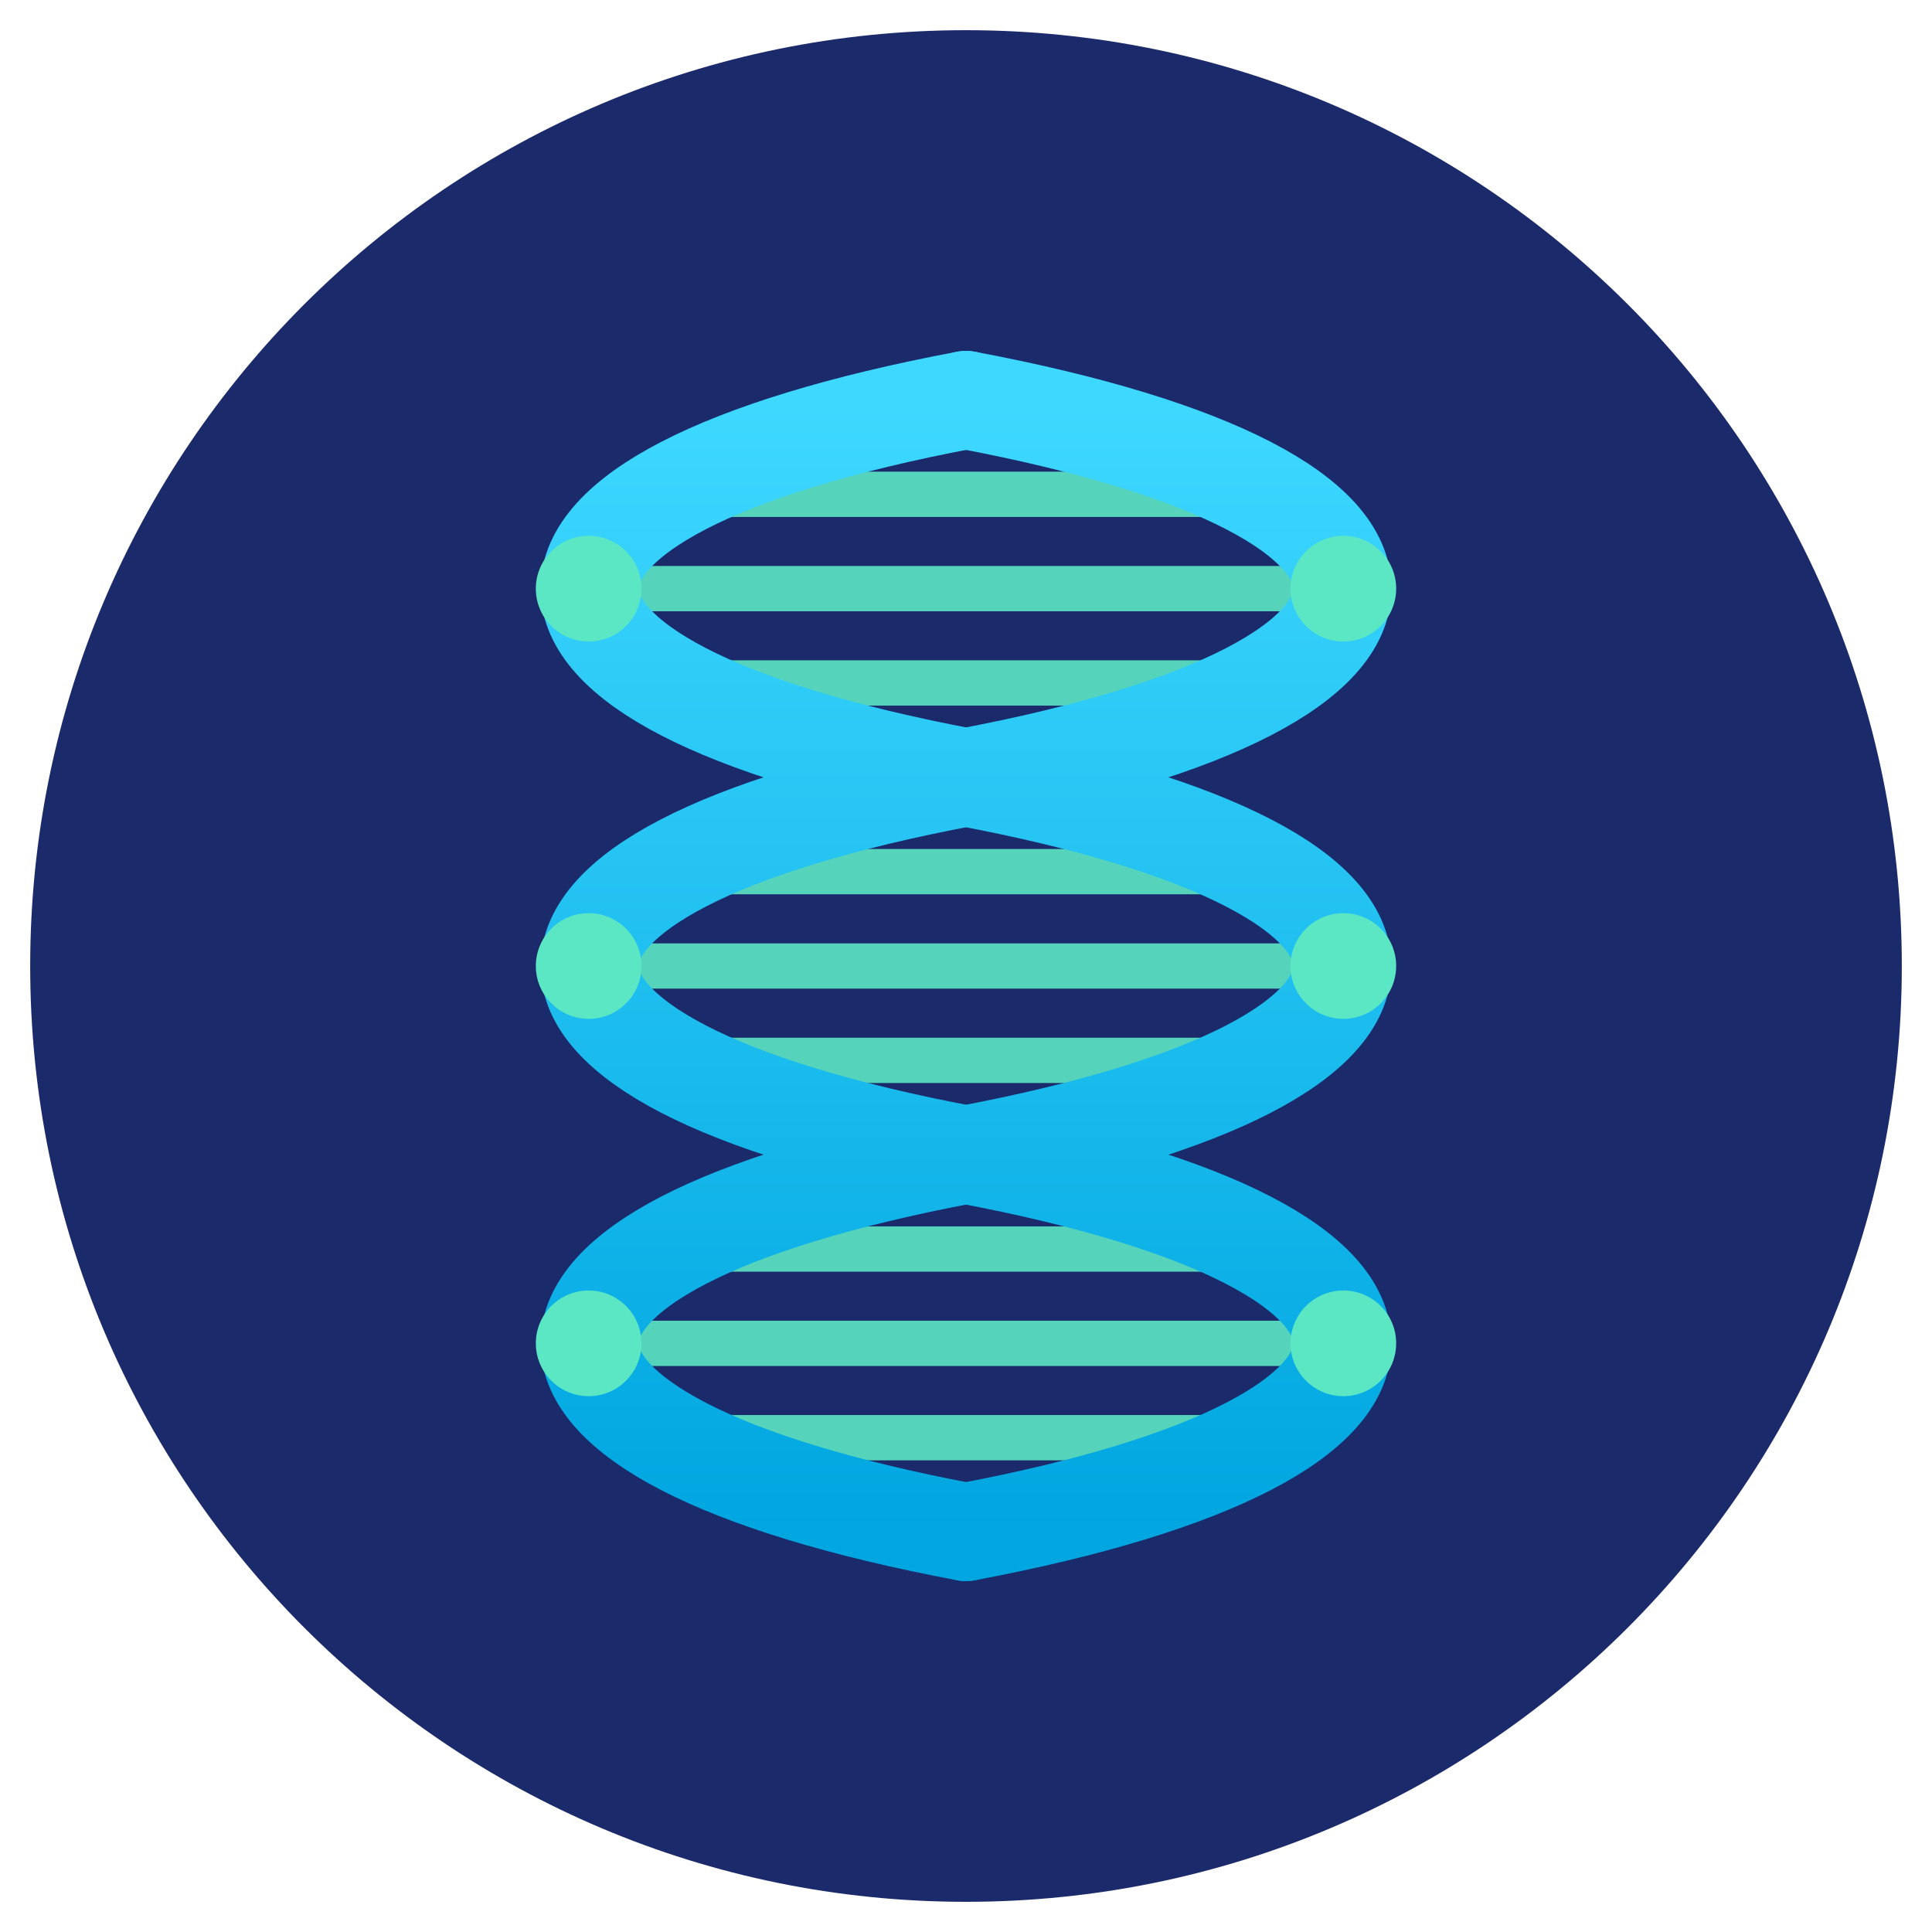
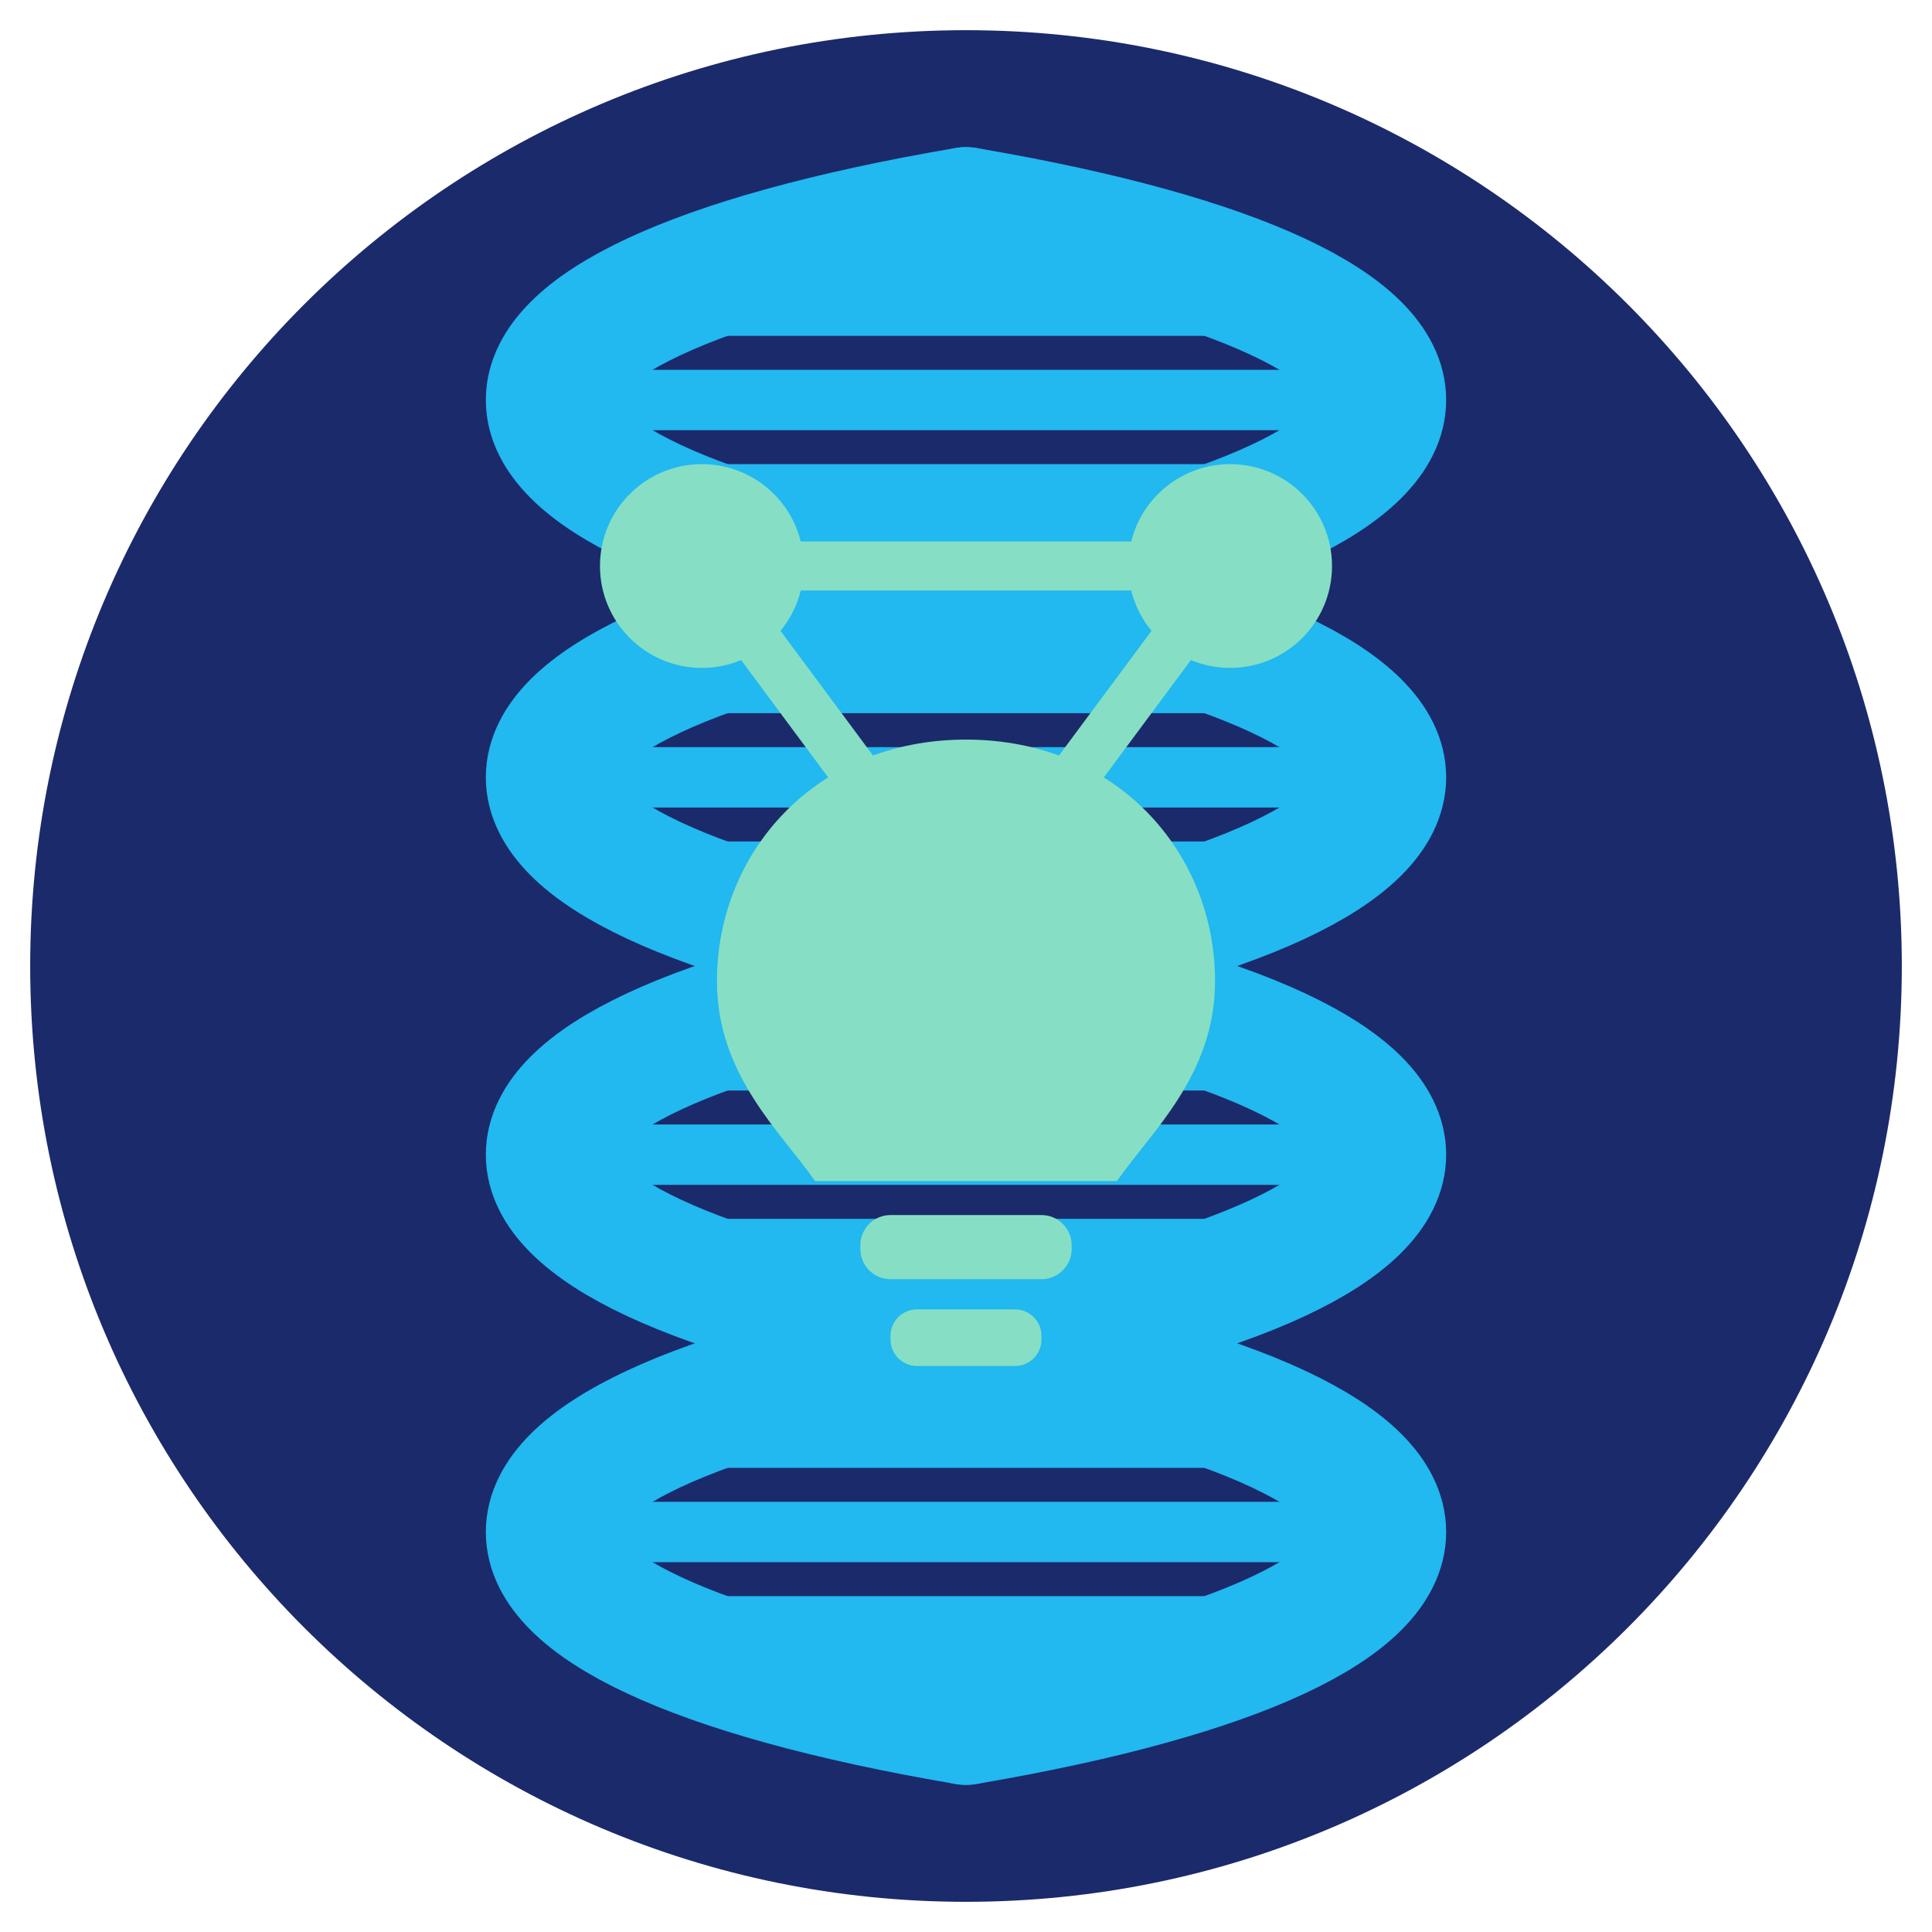
<svg xmlns="http://www.w3.org/2000/svg" viewBox="0 0 512 512" width="512" height="512" role="img" aria-labelledby="t d">
  <defs>
-     <linearGradient id="strand" x1="0" y1="0" x2="0" y2="1">
-       <stop offset="0%" stop-color="#3ED8FF" />
-       <stop offset="100%" stop-color="#00A6E0" />
-     </linearGradient>
+     <clipPath id="disc">
+       <circle cx="256" cy="256" r="248" />
+     </clipPath>
  </defs>
  <circle cx="256" cy="256" r="248" fill="#1B2A6B" />
-   <g fill="none" stroke-linecap="round">
-     <g stroke="#5BE7C4" stroke-width="12" opacity="0.9">
-       <line x1="185" y1="131" x2="327" y2="131" />
-       <line x1="156" y1="156" x2="356" y2="156" />
-       <line x1="185" y1="181" x2="327" y2="181" />
-       <line x1="185" y1="231" x2="327" y2="231" />
-       <line x1="156" y1="256" x2="356" y2="256" />
-       <line x1="185" y1="281" x2="327" y2="281" />
-       <line x1="185" y1="331" x2="327" y2="331" />
-       <line x1="156" y1="356" x2="356" y2="356" />
-       <line x1="185" y1="381" x2="327" y2="381" />
+   <g clip-path="url(#disc)">
+     <g stroke="#22B8F0" fill="none" stroke-linecap="round">
+       <g stroke-width="16">
+         <line x1="178" y1="81" x2="334" y2="81" />
+         <line x1="146" y1="106" x2="366" y2="106" />
+         <line x1="178" y1="131" x2="334" y2="131" />
+         <line x1="178" y1="181" x2="334" y2="181" />
+         <line x1="146" y1="206" x2="366" y2="206" />
+         <line x1="178" y1="231" x2="334" y2="231" />
+         <line x1="178" y1="281" x2="334" y2="281" />
+         <line x1="146" y1="306" x2="366" y2="306" />
+         <line x1="178" y1="331" x2="334" y2="331" />
+         <line x1="178" y1="381" x2="334" y2="381" />
+         <line x1="146" y1="406" x2="366" y2="406" />
+         <line x1="178" y1="431" x2="334" y2="431" />
+       </g>
+       <path stroke-width="34" d="M256,56  C403,81  403,131 256,156                         C109,181 109,231 256,256                         C403,281 403,331 256,356                         C109,381 109,431 256,456" />
+       <path stroke-width="34" d="M256,56  C109,81  109,131 256,156                         C403,181 403,231 256,256                         C109,281 109,331 256,356                         C403,381 403,431 256,456" />
    </g>
-     <path stroke="url(#strand)" stroke-width="26" d="M256,106 C389,131 389,181 256,206                      C123,231 123,281 256,306                      C389,331 389,381 256,406" />
-     <path stroke="url(#strand)" stroke-width="26" d="M256,106 C123,131 123,181 256,206                      C389,231 389,281 256,306                      C123,331 123,381 256,406" />
-     <g fill="#5BE7C4" stroke="none">
-       <circle cx="156" cy="156" r="14" />
-       <circle cx="356" cy="156" r="14" />
-       <circle cx="156" cy="256" r="14" />
-       <circle cx="356" cy="256" r="14" />
-       <circle cx="156" cy="356" r="14" />
-       <circle cx="356" cy="356" r="14" />
+     <g fill="#86DFC4">
+       <g stroke="#86DFC4" stroke-width="13" stroke-linecap="round" fill="none">
+         <line x1="186" y1="150" x2="232" y2="212" />
+         <line x1="326" y1="150" x2="280" y2="212" />
+         <line x1="186" y1="150" x2="326" y2="150" />
+       </g>
+       <circle cx="186" cy="150" r="27" />
+       <circle cx="326" cy="150" r="27" />
+       <path d="M256,196                c-40,0 -66,30 -66,64                0,25 17,40 26,53                h80                c9,-13 26,-28 26,-53                0,-34 -26,-64 -66,-64 z" />
+       <rect x="228" y="322" width="56" height="17" rx="8" />
+       <rect x="236" y="347" width="40" height="15" rx="7" />
    </g>
  </g>
</svg>
